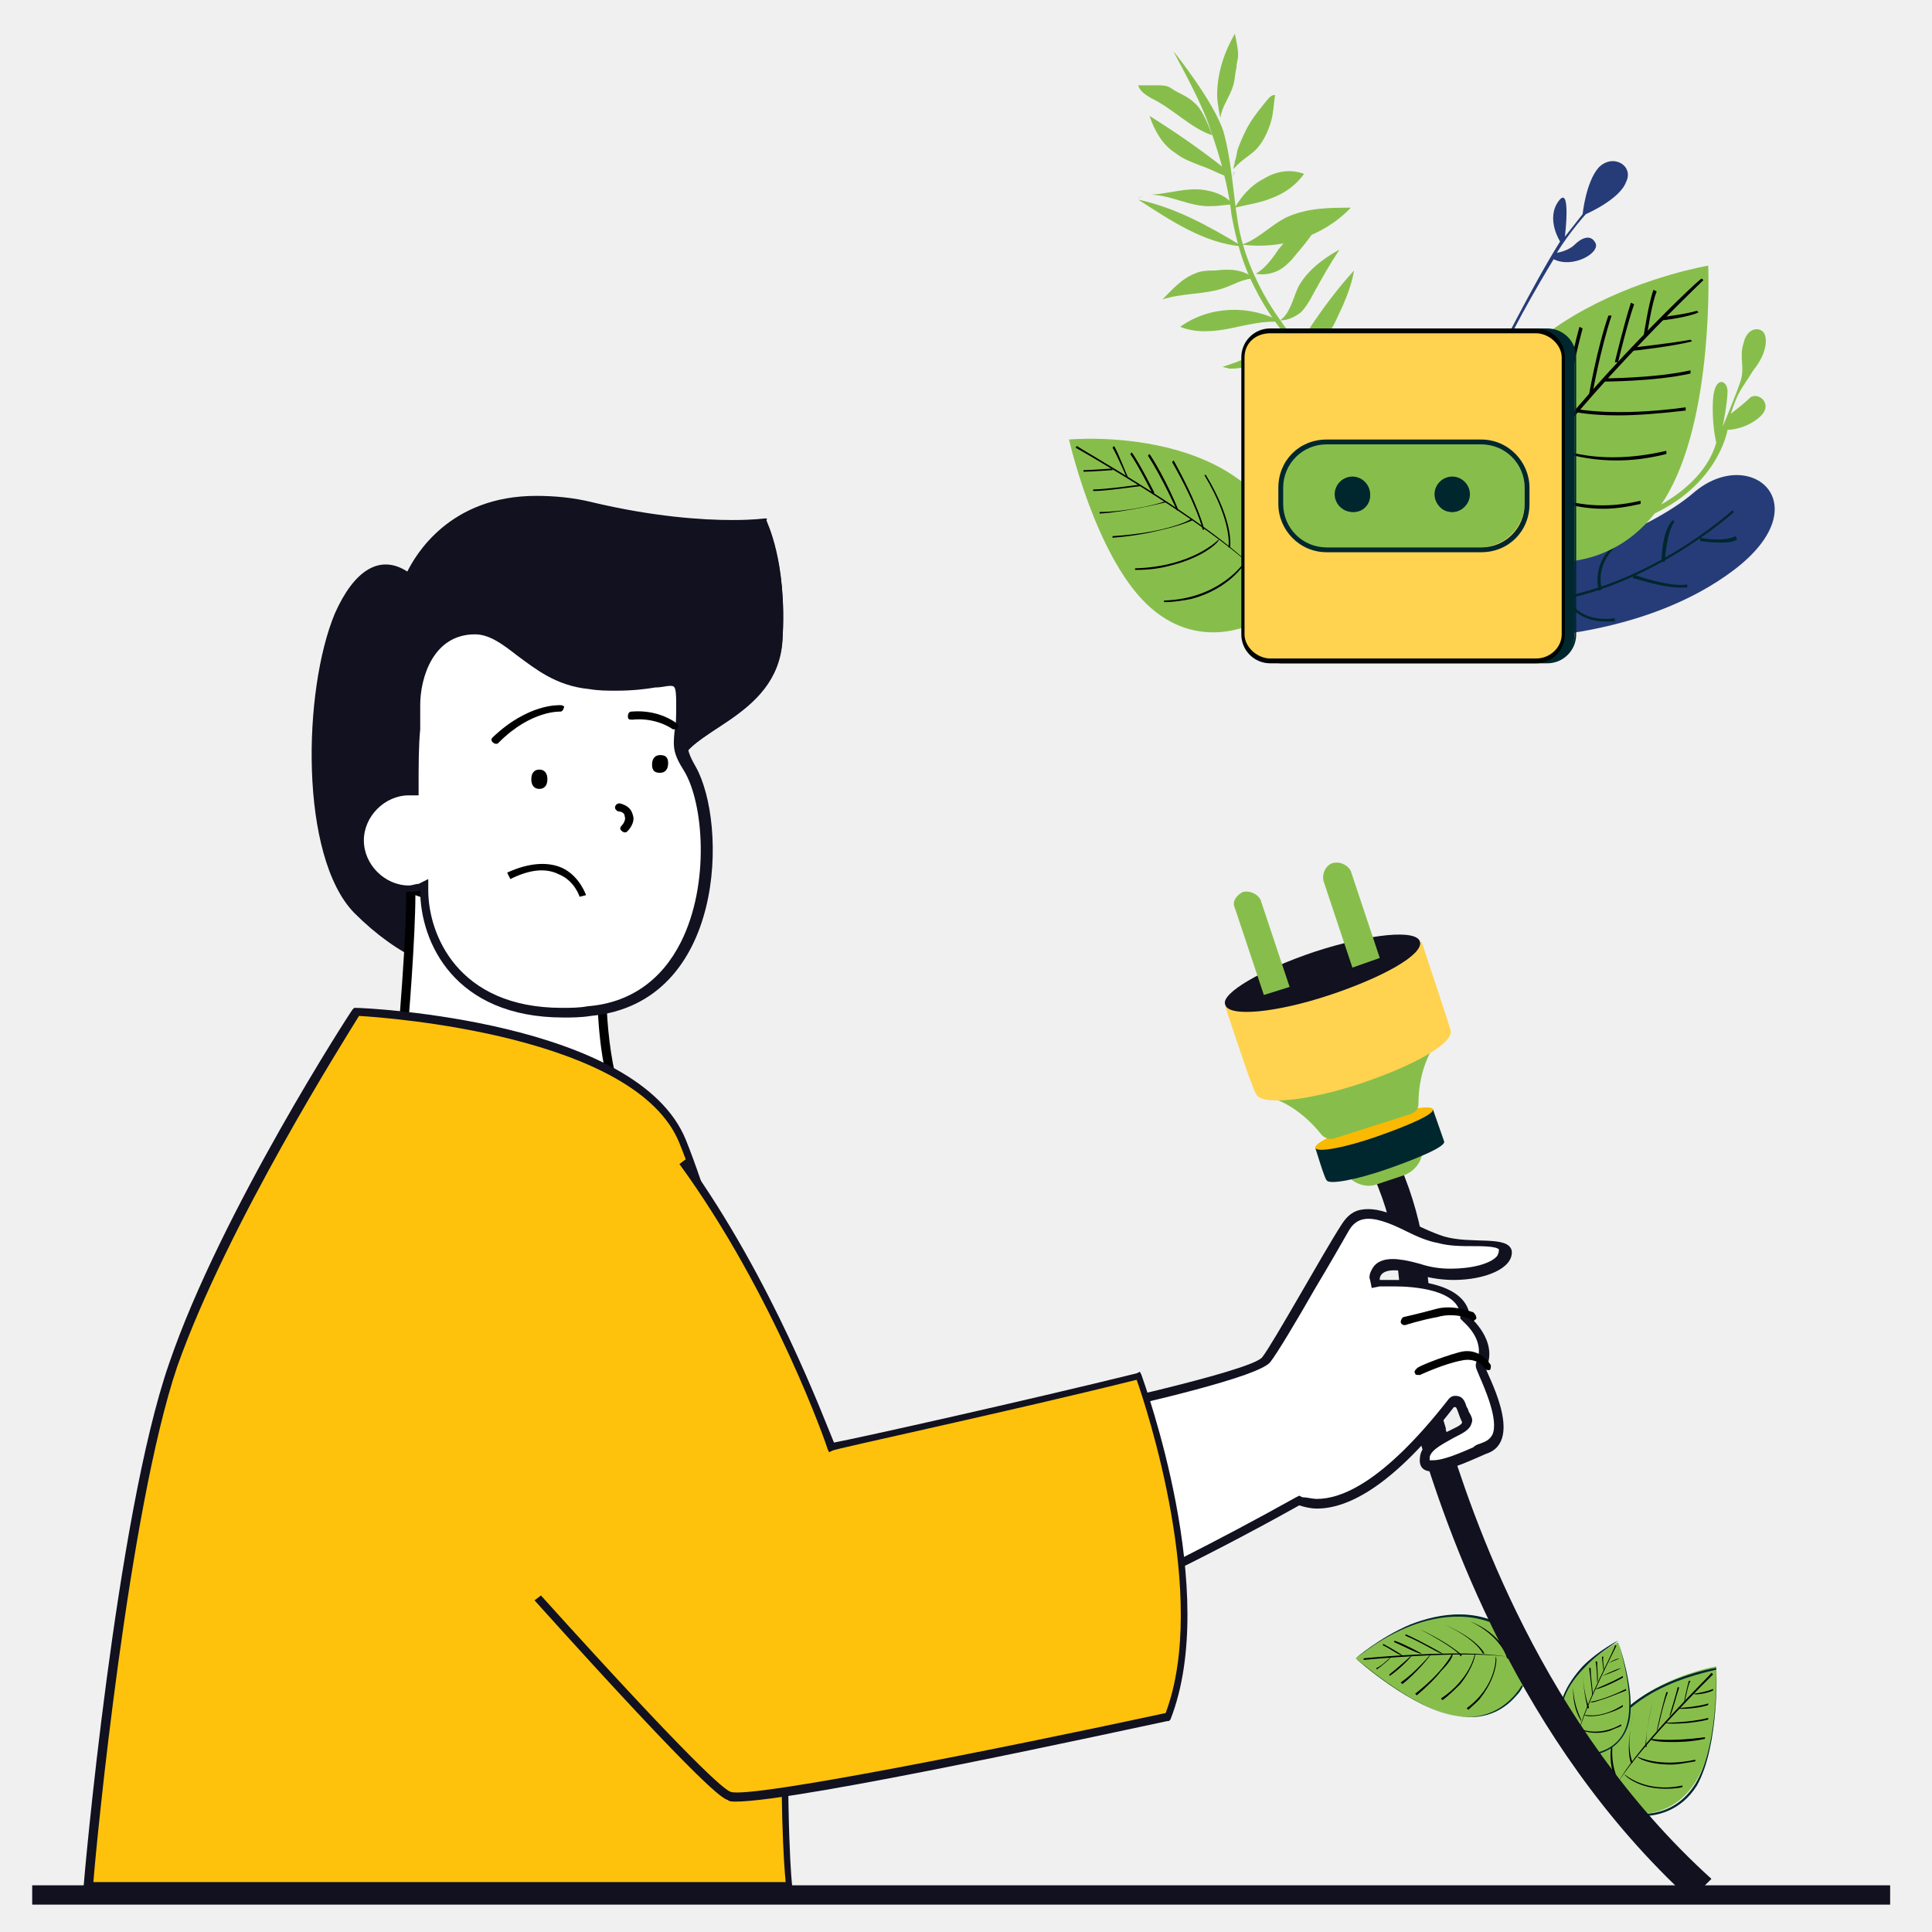
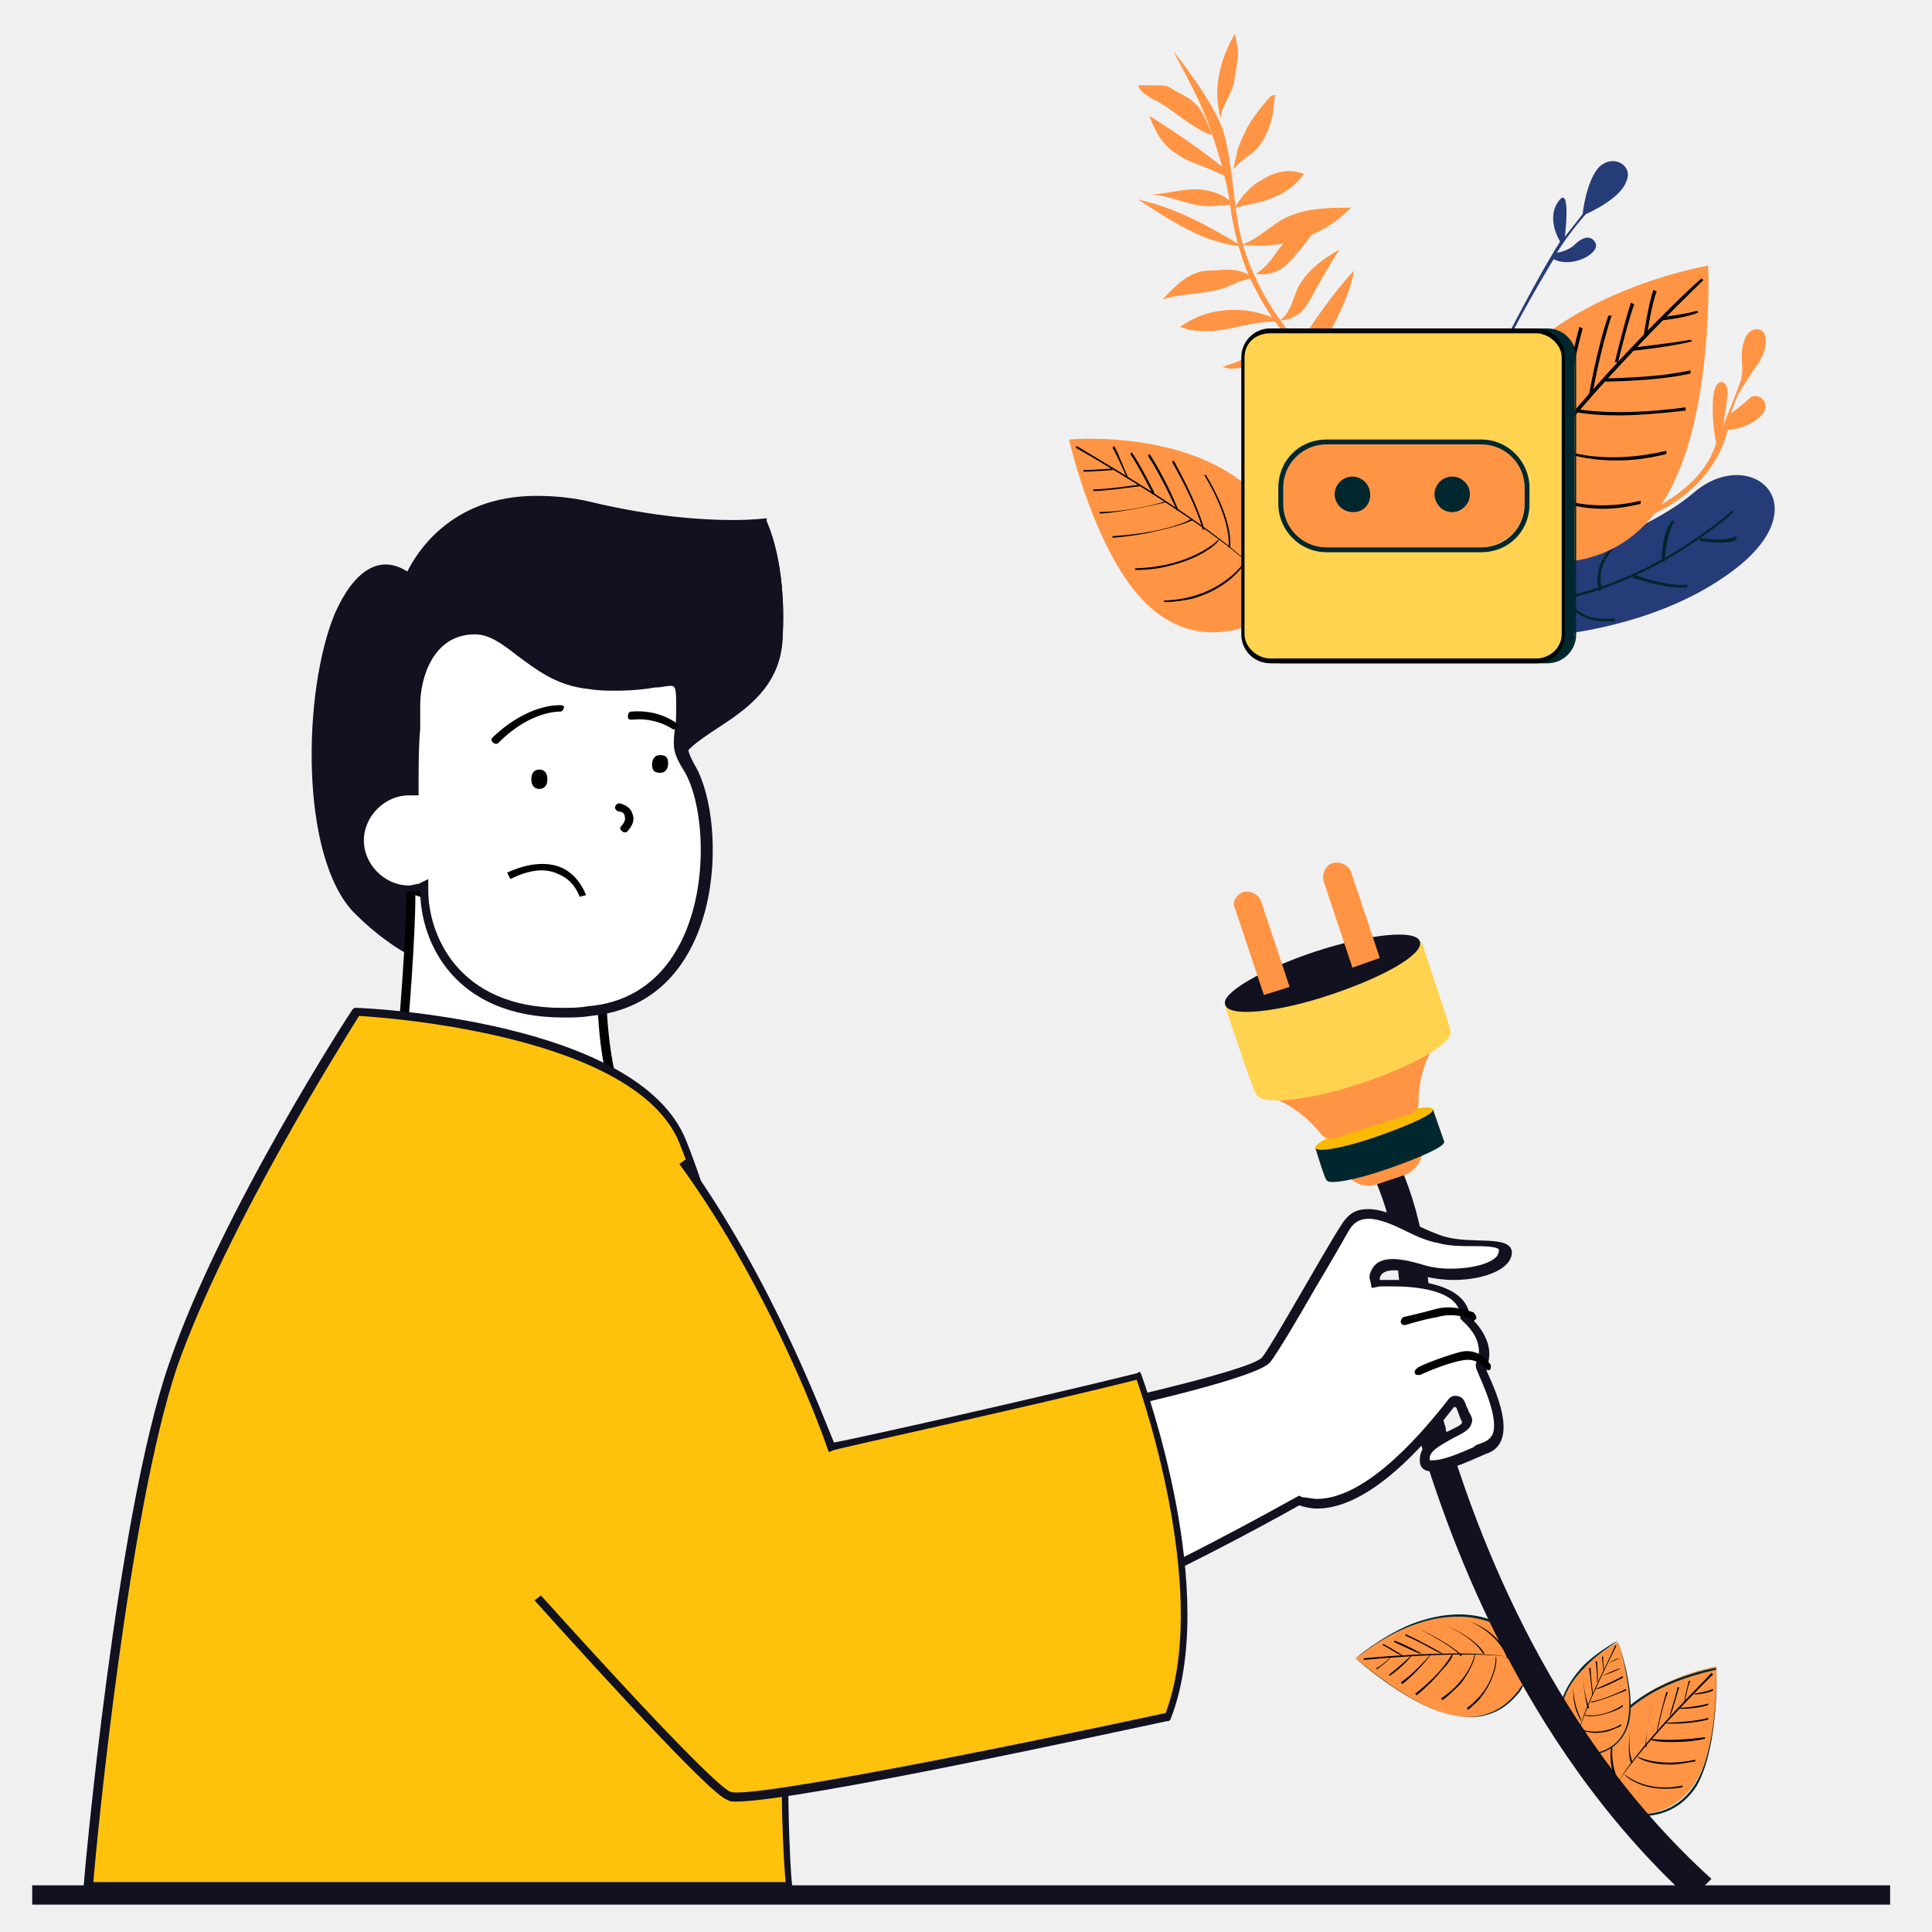
<svg xmlns="http://www.w3.org/2000/svg" version="1.1" id="Capa_1" x="0px" y="0px" viewBox="0 0 120 120" style="enable-background:new 0 0 120 120;" xml:space="preserve">
  <style type="text/css">
	.st0{fill:#11111F;}
	.st1{fill:#263C78;}
- 	.st2{fill:#87BE4B;}
+ 	.st2{fill:#ff9544;}
	.st3{fill:#00272E;}
	.st4{fill:#FAB903;}
	.st5{fill:#ffd350;}
	.st6{fill:#FFFFFF;}
	.st7{fill:#FEC20C;}
	.st8{fill:#000502;}
</style>
  <g>
    <g>
      <rect x="2" y="117.1" class="st0" width="115.4" height="1.2" />
    </g>
    <g>
      <g>
        <g>
          <path class="st1" d="M99.3,10.4c-0.8,0.9-1,2.9-1,2.9l-1.1,1.4c0,0,0.4-3.3-0.4-2.2c-0.8,1.1,0.1,2.5,0.1,2.5      c-1.7,2.7-4.2,7.7-4.2,7.7l0.2,0.1c1.2-2.8,3.6-6.7,3.6-6.7c1.2,0.6,2.9-0.4,2.6-1s-0.9-0.3-1.3,0.1s-1.1,0.5-1.1,0.5      c0.8-1.3,1.8-2.4,1.8-2.4s2.1-0.9,2.5-2C101.5,10.3,100.2,9.5,99.3,10.4z" />
        </g>
        <g>
          <path class="st2" d="M109.5,20.6c-0.3-0.3-1-0.2-1.2,0.7c-0.3,0.9,0.1,1.5-0.2,2.4c-0.3,0.9-1.1,2.8-1.1,2.8s0.3-1.5,0.3-2.2      s-0.8-1-0.9,0.5c-0.1,1.5,0.2,2.7,0.2,2.7c-0.9,3.1-4.8,4.5-4.8,4.5l0,0.3c4.9-1.8,5.5-5.6,5.5-5.6s1.1,0,2-0.8      c0.9-0.8-0.1-1.6-0.6-1.2c-0.4,0.4-1.2,1-1.2,1c0.5-1.5,0.6-1.4,1.4-2.7C109.8,21.9,109.8,20.9,109.5,20.6z" />
        </g>
        <g>
          <g>
            <path class="st1" d="M105.2,30.6c-2.9,2.5-8.9,4.3-8.9,4.3l-1.6,4.7c0,0,7.6-0.1,13-4.2S108.7,27.6,105.2,30.6z" />
          </g>
          <g>
            <path class="st3" d="M95.2,37.3l0,0.2c6.7-0.5,12.4-5.6,12.5-5.7l-0.1-0.1C107.6,31.7,101.9,36.9,95.2,37.3z" />
          </g>
          <g>
            <path class="st3" d="M105.6,33.4l0,0.2c0,0,0.6,0.1,1.2,0.1c0.4,0,0.8,0,1.1-0.2l-0.1-0.2C107,33.7,105.6,33.4,105.6,33.4z" />
          </g>
          <g>
            <path class="st3" d="M103.2,34.9h0.2c0,0,0.1-1.8,0.6-2.5l-0.1-0.1C103.2,33,103.2,34.8,103.2,34.9z" />
          </g>
          <g>
            <path class="st3" d="M101.5,35.7l-0.1,0.2c0.1,0,1.8,0.6,3,0.6c0.2,0,0.3,0,0.4,0l0-0.2C103.7,36.5,101.5,35.7,101.5,35.7z" />
          </g>
          <g>
            <path class="st3" d="M99.3,36.7l0.2-0.1c0,0-0.5-1.4,0.9-2.7l-0.1-0.1C98.8,35.1,99.3,36.6,99.3,36.7z" />
          </g>
          <g>
            <path class="st3" d="M97.4,37.1l-0.2,0.1c0,0,0.6,1.4,2.5,1.4c0.2,0,0.4,0,0.6,0l0-0.2C98,38.7,97.4,37.2,97.4,37.1z" />
          </g>
        </g>
        <g>
          <g>
            <path class="st2" d="M90.9,30.3l4.3,4.5c0,0,5.1,1.2,8.2-3.8c3.1-5,2.7-14.5,2.7-14.5S91,19,90.9,30.3z" />
          </g>
          <g>
            <path d="M93.8,30.9L94,31c3-5.2,11.7-13.5,11.8-13.6l-0.1-0.1C105.5,17.3,96.8,25.7,93.8,30.9z" />
          </g>
          <g>
            <path d="M103.2,19.7l0,0.2c0.1,0,1.7-0.2,2.3-0.5l-0.1-0.1C104.8,19.5,103.2,19.7,103.2,19.7z" />
          </g>
          <g>
            <path d="M101.3,21.6l0,0.2c0.1,0,2.7-0.3,3.8-0.6l-0.1-0.1C104,21.3,101.3,21.6,101.3,21.6z" />
          </g>
          <g>
            <path d="M99.6,23.5v0.2c0,0,3.2,0,5.4-0.5l0-0.2C102.8,23.5,99.6,23.5,99.6,23.5z" />
          </g>
          <g>
            <path d="M97.9,25.4l0,0.2c0,0,0.9,0.2,2.6,0.2c1.1,0,2.5-0.1,4.2-0.3l0-0.2C100.3,25.9,97.9,25.4,97.9,25.4z" />
          </g>
          <g>
            <path d="M96.2,27.6l-0.1,0.1c0,0,1.6,0.9,4.3,0.9c0.9,0,1.9-0.1,3.1-0.4l0-0.2C98.8,29.1,96.2,27.6,96.2,27.6z" />
          </g>
          <g>
            <path d="M94.6,29.8l-0.1,0.1c0,0,1.9,1.7,5.1,1.7c0.7,0,1.4-0.1,2.3-0.3l0-0.2C97.3,32.2,94.6,29.8,94.6,29.8z" />
          </g>
          <g>
            <g>
              <path d="M102.1,20.8l0.2,0c0,0,0.3-2,0.6-2.7l-0.2-0.1C102.4,18.8,102.1,20.8,102.1,20.8z" />
            </g>
            <g>
              <path d="M100.3,22.5l0.2,0c0,0,0.6-2.5,1-3.6l-0.2-0.1C100.9,20,100.3,22.5,100.3,22.5z" />
            </g>
            <g>
              <path d="M98.7,24.5l0.2,0c0,0,0.5-2.8,1.2-4.9l-0.2,0C99.2,21.6,98.7,24.5,98.7,24.5z" />
            </g>
            <g>
              <path d="M98.1,20.3c-1.1,4.1-1,6-1,6.1l0.2,0c0,0-0.1-1.9,1-6L98.1,20.3z" />
            </g>
            <g>
              <path d="M95.8,22.1c-1.3,4.4-0.4,6.2-0.4,6.3l0.1-0.1c0,0-0.8-1.8,0.4-6.1L95.8,22.1z" />
            </g>
            <g>
              <path d="M93.4,24.4l-0.2,0c-1.2,4.3,0.5,6.6,0.5,6.6l0.1-0.1C93.9,30.9,92.3,28.6,93.4,24.4z" />
            </g>
          </g>
        </g>
        <g>
          <g>
            <path class="st2" d="M80.2,34.5l-2.3,4.2c0,0-3.5,1.9-6.7-1.2s-4.8-10.2-4.8-10.2S77.9,26.2,80.2,34.5z" />
          </g>
          <g>
            <path d="M78.1,35.5L78.1,35.5c-3.3-3.2-11.3-7.7-11.3-7.7l0.1-0.1C66.9,27.8,74.9,32.2,78.1,35.5z" />
          </g>
          <g>
            <path d="M69.1,29.1l0,0.1c-0.1,0-1.3,0.1-1.8,0.1l0-0.1C67.8,29.2,69,29.1,69.1,29.1z" />
          </g>
          <g>
            <path d="M70.8,30.1l0,0.1c-0.1,0-2.1,0.3-2.9,0.3v-0.1C68.7,30.4,70.8,30.1,70.8,30.1z" />
          </g>
          <g>
            <path d="M72.4,31.1l0,0.1c0,0-2.4,0.6-4.1,0.7v-0.1C70.1,31.8,72.4,31.2,72.4,31.1z" />
          </g>
          <g>
            <path d="M74,32.2l0.1,0.1c0,0-0.6,0.3-1.9,0.6c-0.8,0.2-1.8,0.4-3.1,0.5l0-0.1C72.4,33.1,74,32.3,74,32.2z" />
          </g>
          <g>
            <path d="M75.7,33.5L75.7,33.5c0.1,0.1-0.9,1.1-2.9,1.6c-0.7,0.2-1.4,0.3-2.3,0.3v-0.1C74.1,35.2,75.7,33.5,75.7,33.5z" />
          </g>
          <g>
            <path d="M77.3,34.9L77.3,34.9c0.1,0.1-1,1.7-3.3,2.3c-0.5,0.1-1.1,0.2-1.7,0.2v-0.1C75.8,37.2,77.3,34.9,77.3,34.9z" />
          </g>
          <g>
            <g>
              <path d="M70.1,29.7l-0.1,0c0,0-0.6-1.4-0.9-1.9l0.1-0.1C69.5,28.2,70,29.6,70.1,29.7z" />
            </g>
            <g>
              <path d="M71.7,30.6l-0.1,0.1c0,0-0.9-1.8-1.4-2.5l0.1-0.1C70.8,28.8,71.7,30.6,71.7,30.6z" />
            </g>
            <g>
              <path d="M73.2,31.7l-0.1,0c0,0-0.9-2-1.8-3.4l0.1-0.1C72.4,29.7,73.2,31.7,73.2,31.7z" />
            </g>
            <g>
              <path d="M72.9,28.6c1.6,2.9,1.9,4.3,1.9,4.3l-0.1,0c0,0-0.3-1.4-1.9-4.2L72.9,28.6z" />
            </g>
            <g>
              <path d="M74.9,29.5c1.8,3,1.5,4.5,1.5,4.5l-0.1,0c0,0,0.3-1.5-1.5-4.5L74.9,29.5z" />
            </g>
            <g>
              <path d="M77.1,30.7L77.1,30.7c1.8,2.9,1,4.9,1,4.9l-0.1,0C78,35.5,78.8,33.5,77.1,30.7z" />
            </g>
          </g>
        </g>
        <g>
          <g>
            <g>
              <path class="st2" d="M82.7,24c-1.3-1.7-2.8-3.4-3.9-5.2c-0.9-1.5-1.6-3.2-1.9-4.9c-0.3-1.8-0.4-3.9-0.9-5.7        c-0.6-1.9-3.1-5-3.1-5c0,0.1,1.7,3,2.3,4.9c0.6,1.7,1.1,3.5,1.3,5.3c0.3,1.6,0.7,3.1,1.5,4.6c0.9,1.8,2.2,3.3,3.4,4.8        c0.7,0.9,1.5,1.8,2.2,2.8c0.7,1,1.3,1.9,0.9,3.1c0,0,0.1,0.1,0.1,0c0.3-0.7,0.2-1.5-0.1-2.1C84.1,25.6,83.4,24.8,82.7,24z" />
            </g>
          </g>
          <g>
            <g>
              <path class="st2" d="M73.3,20.3c1,0.4,2.1,0.3,3.1,0.1c1-0.2,2.1-0.5,3.1-0.4l0.1,0C77.6,18.9,75.1,19,73.3,20.3z" />
            </g>
            <g>
              <path class="st2" d="M77.9,17.2c0.1,0,0.1,0.1,0.2,0.1L77.9,17.2C77.9,17.2,77.9,17.2,77.9,17.2z" />
            </g>
            <g>
              <path class="st2" d="M75.5,16.8c-0.4,0-0.9,0-1.3,0.2c-0.8,0.3-1.4,1-2,1.6c1.2-0.4,2.6-0.3,3.8-0.7c0.6-0.2,1.2-0.6,1.9-0.6        C77.2,16.7,76.3,16.7,75.5,16.8z" />
            </g>
            <g>
              <path class="st2" d="M70.7,12.4c2,1.3,4.1,2.7,6.4,2.9L77,15.2C75,14,73,12.9,70.7,12.4z" />
            </g>
            <g>
              <path class="st2" d="M74.8,11.8c-0.6-0.1-1.3,0-1.9,0.1c-0.6,0.1-1.1,0.2-1.7,0.2c1.4-0.1,2.7,0.8,4.1,0.7        c0.4,0,0.9-0.1,1.3-0.1l-0.2-0.2C76,12.1,75.4,11.9,74.8,11.8z" />
            </g>
            <g>
              <path class="st2" d="M71.1,12.2c-0.1,0-0.3,0-0.4,0.1C70.9,12.2,71,12.2,71.1,12.2z" />
            </g>
            <g>
              <path class="st2" d="M76.1,10.5c-1.5-1.2-3.1-2.3-4.7-3.3c0.3,0.9,0.8,1.8,1.6,2.3c0.5,0.4,1.1,0.6,1.6,0.8        c0.6,0.2,1.1,0.5,1.7,0.7l0.2,0.1C76.5,10.9,76.3,10.7,76.1,10.5z" />
            </g>
            <g>
              <path class="st2" d="M78.5,11.1c-0.8,0.4-1.4,1.1-1.8,1.8c0.8-0.2,1.6-0.3,2.3-0.6c0.8-0.3,1.5-0.8,2-1.5        C80.2,10.5,79.3,10.6,78.5,11.1z" />
            </g>
            <g>
              <path class="st2" d="M76.7,12.9C76.7,12.9,76.7,12.9,76.7,12.9C76.7,12.9,76.7,12.9,76.7,12.9L76.7,12.9z" />
            </g>
            <g>
              <path class="st2" d="M77,15.3c0.1,0,0.1,0,0.2-0.1c0,0,0,0,0,0L77,15.3z" />
            </g>
            <g>
              <path class="st2" d="M79.9,13.5c-1,0.5-1.8,1.4-2.8,1.7c0,0,0.1,0,0.1,0c2.4,0.3,5-0.5,6.7-2.3C82.6,12.9,81.2,12.9,79.9,13.5        z" />
            </g>
            <g>
              <path class="st2" d="M77.1,15.2C77.1,15.2,77.1,15.2,77.1,15.2L77.1,15.2C77.2,15.2,77.1,15.2,77.1,15.2z" />
            </g>
            <g>
              <path class="st2" d="M79.4,15.5c-0.4,0.6-0.9,1.3-1.6,1.6l0.2-0.1c0.5,0.1,1,0,1.4-0.2c0.4-0.2,0.8-0.6,1.1-1        c0.7-0.8,1.3-1.6,1.8-2.6C81.2,13.5,80.2,14.5,79.4,15.5z" />
            </g>
            <g>
              <path class="st2" d="M79.5,19.9L79.5,19.9C79.4,19.9,79.4,19.9,79.5,19.9L79.5,19.9z" />
              <path class="st2" d="M80.6,17.9c-0.3,0.7-0.5,1.6-1.1,2c0.5,0,0.9-0.2,1.3-0.5c0.3-0.3,0.6-0.8,0.8-1.2c0.5-0.9,1-1.8,1.6-2.7        C82.1,16.1,81.1,16.9,80.6,17.9z" />
            </g>
            <g>
              <path class="st2" d="M79.2,21.4c-0.5,0.2-1,0.5-1.5,0.7c-0.6,0.3-1.2,0.5-1.8,0.7c0.2,0,0.4,0.1,0.5,0.1c1.6,0,3-1,4.6-1.1        l-0.2-0.3C80.3,21.1,79.7,21.2,79.2,21.4z" />
            </g>
            <g>
              <path class="st2" d="M81,21.8L81,21.8c0.7-0.1,1.1-0.6,1.5-1.1s0.6-1.1,0.9-1.7c0.3-0.7,0.6-1.5,0.7-2.2        c-1,1.1-1.9,2.3-2.7,3.5C81.1,20.8,80.8,21.3,81,21.8z" />
            </g>
            <g>
              <path class="st2" d="M84.7,21.9c-0.9,0.2-1.8,0.6-2.4,1.2l-0.1,0.2c0.4-0.3,1-0.3,1.6-0.4c1.3,0,2.5-0.4,3.6-1        C86.5,21.8,85.6,21.8,84.7,21.9z" />
            </g>
            <g>
              <path class="st2" d="M82.1,23.5c0.1,0,0.1,0,0.2,0l-0.1-0.1C82.2,23.4,82.1,23.4,82.1,23.5z" />
            </g>
            <g>
              <path class="st2" d="M79.7,25.6c-0.5,0.7-0.9,1.5-1.4,2.1c0.6-0.1,1.3-0.3,1.8-0.7c0.2-0.2,0.4-0.4,0.6-0.6        c0.5-0.6,1-1.3,1.2-2.1c0.1-0.3,0.1-0.6,0.3-0.8c-0.2,0-0.5,0.1-0.7,0.3C80.7,24.2,80.1,24.9,79.7,25.6z" />
            </g>
          </g>
          <g>
            <path class="st2" d="M76.6,10.9c0-0.1,0-0.2,0.1-0.2c-0.1,0.1-0.1,0.2-0.2,0.3L76.6,10.9z" />
          </g>
          <g>
            <path class="st2" d="M77.6,7.7c-0.3,0.5-0.5,1-0.7,1.5c-0.1,0.3-0.1,0.6-0.2,0.8c0,0.2-0.1,0.4-0.1,0.5       c0.1-0.1,0.2-0.2,0.3-0.3c0.3-0.3,0.8-0.6,1.1-0.9c0.4-0.4,0.7-1,0.9-1.6c0.2-0.6,0.2-1.2,0.3-1.8c-0.2,0-0.3,0.1-0.4,0.2       C78.3,6.7,77.9,7.2,77.6,7.7z" />
          </g>
          <g>
            <path class="st2" d="M74.2,6.4c-0.3-0.3-0.7-0.5-1.1-0.7c-0.2-0.1-0.3-0.2-0.5-0.3c-0.2-0.1-0.5-0.1-0.7-0.1       c-0.4,0-0.8,0-1.2,0c0.1,0.4,0.5,0.6,0.8,0.8C72.8,6.7,74,8,75.3,8.4C75.1,7.9,74.7,6.8,74.2,6.4z" />
          </g>
          <g>
            <path class="st2" d="M75.6,5.9c0,0.5,0.2,1.5,0.2,1.4c0.1-0.7,0.6-1.3,0.8-2c0.1-0.3,0.1-0.7,0.2-1.1c0-0.3,0.1-0.5,0.1-0.8       c0-0.4-0.1-0.8-0.2-1.3C76,3.3,75.6,4.6,75.6,5.9z" />
          </g>
        </g>
      </g>
      <g>
        <g>
          <g>
            <path class="st2" d="M99.1,110.4l2.1,2.2c0,0,2.5,0.6,4.1-1.9s1.3-7.2,1.3-7.2S99.1,104.8,99.1,110.4z" />
            <path class="st3" d="M106.6,103.6L106.6,103.6c-0.1,0-1.9,0.3-3.8,1.3c-1.7,0.9-3.8,2.6-3.8,5.6h0.1c0-2.9,2.1-4.6,3.8-5.5       c1.7-0.9,3.4-1.2,3.7-1.3c0,0.5,0.1,4.8-1.3,7.1c-1.5,2.4-4,1.8-4,1.8l0,0.1c0,0,0.3,0.1,0.7,0.1c0.9,0,2.4-0.3,3.4-1.9       C106.8,108.4,106.6,103.7,106.6,103.6L106.6,103.6z" />
          </g>
          <g>
            <path d="M100.5,110.7L100.5,110.7c1.6-2.5,5.9-6.7,5.9-6.7l-0.1-0.1C106.3,104,102,108.1,100.5,110.7z" />
          </g>
          <g>
            <path d="M105.2,105.2L105.2,105.2c0,0.1,0.8,0,1.2-0.2l0-0.1C106,105.1,105.2,105.2,105.2,105.2z" />
          </g>
          <g>
            <path d="M104.2,106.1L104.2,106.1c0.1,0.1,1.4,0,1.9-0.2l0-0.1C105.6,106,104.2,106.1,104.2,106.1z" />
          </g>
          <g>
            <path d="M103.4,107L103.4,107c0,0.1,1.6,0.1,2.7-0.2l0-0.1C105,107,103.4,107,103.4,107z" />
          </g>
          <g>
            <path d="M102.5,108L102.5,108c0,0.1,0.4,0.2,1.3,0.2c0.5,0,1.2,0,2.1-0.2l0-0.1C103.7,108.2,102.6,108,102.5,108z" />
          </g>
          <g>
            <path d="M101.7,109.1L101.7,109.1c0,0.1,0.7,0.5,2.1,0.5c0.4,0,0.9-0.1,1.5-0.2l0-0.1C103,109.8,101.7,109.1,101.7,109.1z" />
          </g>
          <g>
            <path d="M100.9,110.2L100.9,110.2c0,0.1,0.9,0.9,2.5,0.9c0.3,0,0.7,0,1.1-0.1l0-0.1C102.2,111.4,100.9,110.2,100.9,110.2z" />
          </g>
          <g>
            <g>
              <path d="M104.6,105.7L104.6,105.7c0.1,0,0.2-1,0.4-1.3l-0.1,0C104.8,104.7,104.6,105.7,104.6,105.7z" />
            </g>
            <g>
              <path d="M103.7,106.6L103.7,106.6c0.1,0,0.4-1.2,0.6-1.8l-0.1,0C104.1,105.3,103.7,106.5,103.7,106.6z" />
            </g>
            <g>
              <path d="M102.9,107.5L102.9,107.5c0.1,0,0.3-1.4,0.7-2.4l-0.1,0C103.2,106.1,102.9,107.5,102.9,107.5z" />
            </g>
            <g>
              <path d="M102.7,105.5c-0.5,2.1-0.5,3-0.5,3h0.1C102.2,108.5,102.2,107.5,102.7,105.5L102.7,105.5z" />
            </g>
            <g>
              <path d="M101.5,106.4c-0.6,2.2-0.2,3.1-0.2,3.1l0.1,0C101.4,109.4,100.9,108.5,101.5,106.4L101.5,106.4z" />
            </g>
            <g>
              <path d="M100.3,107.5L100.3,107.5c-0.7,2.1,0.2,3.3,0.2,3.3l0.1-0.1C100.6,110.7,99.8,109.6,100.3,107.5z" />
            </g>
          </g>
        </g>
        <g>
          <g>
            <path class="st2" d="M94.3,101.6l0.3,3.1c0,0-1.2,2.3-4,1.9c-2.9-0.4-6.4-3.6-6.4-3.6S90,98,94.3,101.6z" />
            <path class="st3" d="M84.2,103L84.2,103c0,0,1.5-1.3,3.4-2.1c1.8-0.7,4.4-1.2,6.7,0.7l-0.1,0.1c-2.2-1.8-4.8-1.4-6.6-0.7       c-1.8,0.7-3.1,1.8-3.4,2c0.4,0.3,3.7,3.2,6.3,3.6c2.8,0.4,4-1.9,4-1.9l0.1,0c0,0-0.1,0.3-0.4,0.6c-0.6,0.7-1.7,1.6-3.7,1.3       C87.8,106.2,84.3,103.1,84.2,103L84.2,103z" />
          </g>
          <g>
            <path d="M93.6,102.9L93.6,102.9c-2.9-0.4-8.9,0.2-8.9,0.2l0-0.1C84.7,103,90.7,102.4,93.6,102.9z" />
          </g>
          <g>
            <path d="M86.4,102.9L86.4,102.9c0,0.1-0.6,0.6-0.9,0.8l0-0.1C85.8,103.5,86.4,102.9,86.4,102.9z" />
          </g>
          <g>
            <path d="M87.7,102.8L87.7,102.8c0,0.1-0.9,1-1.4,1.3l0-0.1C86.7,103.7,87.7,102.8,87.7,102.8z" />
          </g>
          <g>
            <path d="M88.9,102.7L88.9,102.7c0,0.1-1,1.3-1.8,1.9l-0.1-0.1C87.9,103.9,88.9,102.7,88.9,102.7z" />
          </g>
          <g>
            <path d="M90.2,102.7L90.2,102.7c0.1,0.1-0.1,0.5-0.7,1.1c-0.3,0.4-0.8,0.9-1.5,1.5l-0.1-0.1C89.7,103.8,90.2,102.7,90.2,102.7z       " />
          </g>
          <g>
            <path d="M91.6,102.7L91.6,102.7c0.1,0-0.1,0.9-0.9,1.9c-0.3,0.3-0.7,0.7-1.1,1l-0.1-0.1C91.3,104.3,91.6,102.8,91.6,102.7z" />
          </g>
          <g>
            <path d="M92.9,102.9L92.9,102.9c0.1,0,0.1,1.2-0.9,2.5c-0.2,0.3-0.5,0.5-0.8,0.8l-0.1-0.1C93,104.7,92.9,102.9,92.9,102.9z" />
          </g>
          <g>
            <g>
              <path d="M87.1,102.8L87.1,102.8c-0.1,0.1-0.9-0.5-1.2-0.6l0-0.1C86.3,102.3,87.1,102.8,87.1,102.8z" />
            </g>
            <g>
              <path d="M88.3,102.7L88.3,102.7c-0.1,0.1-1.2-0.5-1.7-0.7l0-0.1C87.2,102.1,88.3,102.7,88.3,102.7z" />
            </g>
            <g>
              <path d="M89.6,102.7L89.6,102.7c-0.1,0.1-1.3-0.7-2.3-1.1l0-0.1C88.4,102,89.6,102.7,89.6,102.7z" />
            </g>
            <g>
              <path d="M88.2,101.2c1.9,0.9,2.6,1.6,2.6,1.6l-0.1,0.1C90.8,102.8,90.1,102.2,88.2,101.2L88.2,101.2z" />
            </g>
            <g>
              <path d="M89.7,100.9c2.1,0.9,2.5,1.8,2.5,1.8l-0.1,0C92.1,102.7,91.7,101.8,89.7,100.9L89.7,100.9z" />
            </g>
            <g>
              <path d="M91.3,100.7L91.3,100.7c2,0.8,2.4,2.2,2.4,2.3l-0.1,0C93.6,102.9,93.2,101.6,91.3,100.7z" />
            </g>
          </g>
        </g>
        <g>
          <g>
            <path class="st2" d="M97,108l1.9,1c0,0,1.8-0.1,2.2-2.1c0.5-1.9-0.6-4.9-0.6-4.9S95.9,104.3,97,108z" />
            <path class="st3" d="M100.5,101.9L100.5,101.9c0,0-1.2,0.6-2.2,1.6c-0.9,1-1.9,2.5-1.3,4.4l0.1,0c-0.6-1.9,0.4-3.4,1.3-4.3       C99.2,102.7,100.3,102.1,100.5,101.9c0.1,0.4,1,3.2,0.6,5c-0.4,1.9-2.2,2-2.2,2v0.1c0,0,0.2,0,0.5-0.1c0.6-0.2,1.5-0.7,1.8-2       C101.6,105,100.5,102,100.5,101.9L100.5,101.9z" />
          </g>
          <g>
            <path d="M98,107.8L98,107.8c0.5-2,2.4-5.5,2.4-5.6l-0.1,0C100.4,102.3,98.4,105.8,98,107.8z" />
          </g>
          <g>
            <path d="M99.9,103.3L99.9,103.3c0,0,0.5-0.2,0.7-0.3l0,0C100.4,103,99.9,103.3,99.9,103.3z" />
          </g>
          <g>
            <path d="M99.5,104.1L99.5,104.1c0,0,0.9-0.3,1.2-0.5l0,0C100.3,103.7,99.5,104.1,99.5,104.1z" />
          </g>
          <g>
            <path d="M99.1,104.9L99.1,104.9c0,0.1,1-0.3,1.7-0.7l0-0.1C100.1,104.5,99.1,104.9,99.1,104.9z" />
          </g>
          <g>
            <path d="M98.8,105.7L98.8,105.7c0,0.1,0.3,0,0.9-0.2c0.3-0.1,0.8-0.3,1.3-0.5l0-0.1C99.6,105.6,98.8,105.7,98.8,105.7z" />
          </g>
          <g>
            <path d="M98.4,106.5L98.4,106.5c0,0.1,0.6,0.2,1.5-0.1c0.3-0.1,0.6-0.2,0.9-0.4l0-0.1C99.4,106.8,98.4,106.5,98.4,106.5z" />
          </g>
          <g>
            <path d="M98.2,107.4L98.2,107.4c0,0.1,0.8,0.4,1.8,0.1c0.2-0.1,0.5-0.2,0.7-0.3l0-0.1C99.3,107.9,98.2,107.4,98.2,107.4z" />
          </g>
          <g>
            <g>
              <path d="M99.6,103.8L99.6,103.8c0.1,0-0.1-0.7,0-0.9l-0.1,0C99.5,103.1,99.6,103.7,99.6,103.8z" />
            </g>
            <g>
              <path d="M99.2,104.5L99.2,104.5c0.1,0,0-0.9,0-1.3h-0.1C99.2,103.6,99.2,104.5,99.2,104.5z" />
            </g>
            <g>
              <path d="M98.9,105.3L98.9,105.3c0.1,0-0.1-1-0.1-1.7h-0.1C98.8,104.3,98.9,105.3,98.9,105.3z" />
            </g>
            <g>
              <path d="M98.3,104c0.1,1.4,0.3,2,0.3,2.1l0.1,0C98.7,106,98.4,105.4,98.3,104L98.3,104z" />
            </g>
            <g>
              <path d="M97.7,104.8c0,1.5,0.5,2,0.5,2.1l0,0C98.3,106.8,97.8,106.3,97.7,104.8L97.7,104.8z" />
            </g>
            <g>
              <path d="M97.2,105.8L97.2,105.8c0,1.5,0.8,2.1,0.8,2.1l0,0C98.1,107.8,97.3,107.3,97.2,105.8z" />
            </g>
          </g>
        </g>
        <g>
          <g>
            <path class="st0" d="M88.1,89.2c-0.7-2.4-0.8-4.7-1-6.9c-0.2-3.1-0.3-6.3-2.1-9.9l1.6-0.8c1.9,4,2.1,7.3,2.3,10.6       c0.1,2.2,0.2,4.3,0.9,6.5l0,0.1c1.6,5.2,5.9,18.3,16.5,27.9L105,118C94.2,108.1,89.8,94.8,88.1,89.2L88.1,89.2z" />
          </g>
        </g>
        <g>
          <path class="st2" d="M83.5,72.7l4.8-1.6v0c0.2,0.8-0.3,1.6-1.1,1.9l-1.8,0.6C84.7,73.8,83.8,73.4,83.5,72.7L83.5,72.7z" />
        </g>
        <g>
          <path class="st3" d="M81.7,71.3l7.3-2.4c0,0,0.7,2,0.7,2c0.1,0.3-1.5,1-3.5,1.7c-2,0.7-3.7,1-3.8,0.7      C82.3,73.3,81.7,71.3,81.7,71.3z" />
        </g>
        <g>
          <path class="st4" d="M85.2,69.6c2-0.7,3.7-1,3.8-0.7c0.1,0.3-1.5,1-3.5,1.7c-2,0.7-3.7,1-3.8,0.7C81.6,71,83.1,70.3,85.2,69.6z" />
        </g>
        <g>
          <path class="st2" d="M84.1,66.5l5.1-1.7c0,0-1.1,1.3-1.1,3.8c0,0.3-0.2,0.5-0.5,0.6l-4.7,1.5c-0.3,0.1-0.6,0-0.8-0.2      c-1.5-1.9-3.1-2.3-3.1-2.3L84.1,66.5z" />
        </g>
        <g>
          <path class="st5" d="M76.1,62.5l12.2-4c0,0,1.8,5.4,1.8,5.5c0.2,0.8-2.3,2.2-5.6,3.3s-6.3,1.4-6.5,0.6      C77.9,68,76.1,62.5,76.1,62.5z" />
        </g>
        <g>
          <path class="st0" d="M81.7,59.1c3.4-1.1,6.3-1.4,6.5-0.6c0.2,0.8-2.3,2.2-5.6,3.3s-6.3,1.4-6.5,0.6      C75.8,61.7,78.4,60.2,81.7,59.1z" />
        </g>
        <g>
          <path class="st2" d="M77.2,55.4c0.4-0.1,0.9,0.1,1.1,0.5l1.8,5.4l-1.6,0.5l-1.8-5.4C76.5,56,76.8,55.6,77.2,55.4z" />
        </g>
        <g>
          <path class="st2" d="M82.8,53.6c0.4-0.1,0.9,0.1,1.1,0.5l1.8,5.4L84,60.1l-1.8-5.4C82.1,54.2,82.4,53.7,82.8,53.6z" />
        </g>
      </g>
      <g>
        <g>
          <g>
            <g>
              <path class="st6" d="M66.4,87.9c2.5-0.5,11.6-2.6,12.2-3.4c0.4-0.5,1.6-2.6,2.7-4.5c0.9-1.5,1.7-2.9,2.2-3.7        c0.4-0.6,0.8-0.8,1.4-0.8c0.8,0,1.7,0.4,2.6,0.8c0.6,0.3,1.3,0.6,1.9,0.7c0.7,0.2,1.5,0.2,2.2,0.2c0.9,0,1.8,0,1.9,0.4        c0,0.2,0,0.4-0.2,0.6c-0.5,0.6-1.7,0.9-3.1,0.9c-0.7,0-1.4-0.1-2-0.3c-0.7-0.2-1.2-0.3-1.6-0.3c-0.5,0-0.8,0.1-1,0.4        c-0.2,0.3-0.2,0.6-0.2,0.6l0.1,0.3l0.3,0c0,0,0.4,0,0.9,0c1.3,0,4.2,0.2,4.4,2.1l0,0.1l0.1,0.1c0.1,0.1,1.6,1.3,0.9,2.8        c-0.1,0.1,0,0.2,0.2,0.6c0.3,0.8,1.3,2.8,0.8,3.9c-0.1,0.3-0.4,0.5-0.8,0.7c-0.1,0.1-0.4,0.1-0.6,0.2        c-0.8,0.3-1.9,0.8-2.6,0.8c-0.2,0-0.3,0-0.4-0.1c-0.1-0.1-0.1-0.2-0.1-0.4c0.1-0.6,1-1.1,1.7-1.4c0.5-0.3,0.9-0.4,0.9-0.7        l0-0.1l-0.1-0.2c-0.1-0.1-0.2-0.3-0.2-0.5c-0.1-0.3-0.2-0.5-0.4-0.5h-0.1l-0.2,0.2c-3.2,4.1-6,6.2-8.3,6.2        c-0.3,0-0.7-0.1-1-0.2l-0.1,0l-0.1,0.1c-5.6,3.2-10.4,5.4-11.7,6L66.4,87.9z" />
              <path class="st0" d="M85,75.7c0.7,0,1.6,0.4,2.4,0.8c0.6,0.3,1.3,0.6,1.9,0.7c0.7,0.2,1.5,0.2,2.2,0.2c0.5,0,1.4,0,1.6,0.2        c0,0.1,0,0.2-0.1,0.4c-0.4,0.5-1.6,0.8-2.9,0.8c-0.7,0-1.3-0.1-1.9-0.3c-0.7-0.2-1.3-0.3-1.7-0.3c-0.6,0-1,0.2-1.2,0.5        c-0.2,0.3-0.3,0.6-0.2,0.8l0.1,0.5l0.5-0.1c0,0,0.4,0,0.9,0c1.2,0,4,0.2,4.1,1.8l0,0.2l0.2,0.2c0.1,0.1,1.4,1.2,0.8,2.5        c-0.1,0.3,0,0.4,0.2,0.9c0.3,0.7,1.2,2.7,0.8,3.6c-0.1,0.2-0.3,0.4-0.6,0.5c-0.2,0.1-0.4,0.1-0.6,0.3        c-0.7,0.3-1.8,0.8-2.5,0.8c-0.2,0-0.2,0-0.2,0l0,0c0,0,0-0.1,0-0.2c0.1-0.5,1-0.9,1.5-1.2c0.6-0.3,1-0.5,1.1-0.9        c0.1-0.2,0-0.4-0.1-0.6c-0.1-0.1-0.1-0.3-0.2-0.4c-0.1-0.3-0.2-0.7-0.7-0.7c-0.1,0-0.3,0-0.5,0.3c-4,5.1-6.6,6.1-8.1,6.1        c-0.3,0-0.6-0.1-0.9-0.1l-0.2-0.1l-0.2,0.1c-5.2,2.9-9.7,5.1-11.3,5.8l-2.4-10.7c4.5-1,11.4-2.6,12.1-3.5        c0.4-0.5,1.6-2.5,2.8-4.6c0.9-1.5,1.7-2.9,2.1-3.6C84.1,75.9,84.5,75.7,85,75.7L85,75.7z M85,75.1c-0.7,0-1.2,0.2-1.7,1        c-1.1,1.7-4.2,7.3-4.9,8.2s-12.4,3.4-12.4,3.4l2.7,11.9c0,0,5.4-2.4,12-6.1c0.3,0.1,0.7,0.2,1.1,0.2c2,0,4.8-1.5,8.5-6.3        c0,0,0,0,0.1,0c0.1,0,0.2,0.5,0.4,0.9c0.2,0.4-2.5,0.9-2.6,2.2c-0.1,0.7,0.3,0.9,0.8,0.9c1,0,2.8-0.9,3.3-1.1        c2.5-0.8-0.1-5.2,0-5.3c0.8-1.7-1-3.2-1-3.2c-0.2-2-3.1-2.3-4.7-2.3c-0.6,0-0.9,0-0.9,0s-0.1-0.6,0.9-0.6        c0.4,0,0.9,0.1,1.6,0.3c0.7,0.2,1.4,0.3,2.1,0.3c1.9,0,3.7-0.7,3.6-1.8c-0.2-1-2.5-0.4-4.2-0.9C88.1,76.3,86.4,75.1,85,75.1        L85,75.1z" />
            </g>
          </g>
          <g>
            <path d="M90.6,84c-1.1,0.3-2.6,0.9-2.6,1c-0.1,0.1-0.2,0.2-0.1,0.3c0,0.1,0.1,0.1,0.2,0.1c0,0,0.1,0,0.1,0c0,0,1.5-0.7,2.6-0.9       c0.9-0.2,1.4,0.4,1.4,0.5c0.1,0.1,0.2,0.1,0.3,0.1s0.1-0.2,0.1-0.3C92.3,84.3,91.6,83.7,90.6,84z" />
          </g>
          <g>
            <path d="M91.5,81.5c-0.1,0-1.2-0.5-2.3-0.2c-1.1,0.3-2,0.5-2,0.5c-0.1,0-0.2,0.2-0.2,0.3c0,0.1,0.1,0.2,0.2,0.2c0,0,0,0,0.1,0       c0,0,0.9-0.3,2-0.5c1-0.3,2.1,0.1,2.1,0.2c0.1,0.1,0.2,0,0.3-0.1C91.7,81.7,91.6,81.6,91.5,81.5z" />
          </g>
        </g>
        <g>
          <path class="st0" d="M36.8,31.5c-9-2.1-11.3,4.4-11.3,4.4c-5.6-4.1-8,15.8-3.1,20.6c7.9,7.9,15.5,2,19.7-1.1      c4.2-3.2,0.2-5.6,0.2-7.8s6-2.9,6.3-7.8s-1-7.3-1-7.3S43.3,33,36.8,31.5z" />
          <path class="st0" d="M47.5,32.2c0,0-0.7,0.1-2,0.1c-1.9,0-4.9-0.2-8.7-1.1c-1.2-0.3-2.4-0.4-3.5-0.4c-5.4,0-7.5,3.7-8,4.7      c-1.7-1.1-3.3-0.1-4.5,2.6c-2,4.8-2.2,15.1,1.2,18.6c2.7,2.7,5.6,4,8.6,4c4.5,0,8.5-3,11.2-5l0.2-0.2c3-2.3,2-4.3,1.1-5.9      c-0.4-0.7-0.8-1.4-0.8-2.1c0-0.8,1-1.4,2.1-2.2c1.8-1.2,4-2.6,4.2-5.6c0.3-4.9-1-7.3-1-7.4C47.7,32.2,47.6,32.2,47.5,32.2z       M48.3,39.7c-0.2,2.8-2.3,4.2-4,5.3c-1.2,0.8-2.3,1.5-2.3,2.5c0,0.8,0.4,1.5,0.8,2.3c0.9,1.6,1.8,3.3-1,5.3l-0.2,0.2      c-2.6,2-6.5,4.9-10.9,4.9c-2.9,0-5.7-1.3-8.3-3.9c-3.1-3.1-3.3-13-1.1-18.1c0.5-1.2,1.4-2.7,2.7-2.7c0.4,0,0.9,0.2,1.3,0.5      c0.1,0,0.1,0.1,0.2,0c0.1,0,0.1-0.1,0.1-0.1c0.1-0.2,1.7-4.7,7.7-4.7c1,0,2.2,0.1,3.3,0.4c5.8,1.4,9.8,1.1,10.6,1      C47.6,33.3,48.5,35.6,48.3,39.7z" />
        </g>
        <g>
          <g>
            <path class="st6" d="M37.8,66.4c-1.8-0.2-9.7-0.8-12.9-0.9c0.1-1.5,0.7-8,0.6-10.4l11.9,4.4C37.3,60.3,37.2,63.5,37.8,66.4z" />
            <path d="M25.8,55.6l11.3,4.1c0,1-0.1,3.7,0.4,6.4c-2.3-0.2-9-0.8-12.3-0.8C25.4,63.4,25.8,58.1,25.8,55.6L25.8,55.6z        M25.2,54.7c0.2,2.2-0.6,11.1-0.6,11.1c3.4,0,13.6,0.9,13.6,0.9c-0.8-3.6-0.5-7.5-0.5-7.5L25.2,54.7L25.2,54.7z" />
          </g>
        </g>
        <g>
          <g>
            <path class="st7" d="M48.8,102.6c0.2-11.5-4.5-27.1-6.4-31.8c-2.9-7.3-20.3-8-20.3-8s-8.1,12.5-11.4,22       c-3.3,9.6-5.3,32.4-5.3,32.4H49C49,117.2,48.5,114.1,48.8,102.6z" />
            <path class="st0" d="M49,117.4H5.2l0-0.3c0-0.2,2-22.9,5.3-32.4c3.2-9.4,11.3-21.9,11.4-22l0.1-0.1l0.1,0       c0.7,0,17.5,0.8,20.5,8.2c2.1,5.2,6.6,20.6,6.4,31.8c-0.2,11.3,0.2,14.5,0.2,14.5l0,0.3H49z M5.8,116.9h43       c-0.1-1-0.4-4.7-0.2-14.3l0,0C48.8,91.2,44,75.4,42.2,71c-2.7-6.7-18.2-7.8-19.9-7.9c-0.8,1.3-8.2,13-11.3,21.8       C8,93.8,6,114.3,5.8,116.9z" />
          </g>
        </g>
        <g>
          <g>
            <path class="st6" d="M35,63c-6.8,0-8.6-4.8-8.6-7.6V55L26,55.1c-0.2,0-0.4,0.1-0.6,0.1c-1.7,0-3.1-1.4-3.1-3.1s1.4-3.1,3.1-3.1       h0.3l0-0.3c0-1.2,0-2.5,0.1-3.5c0-0.6,0-1.1,0-1.5c0-2.3,1.1-4.5,3.7-4.5c1,0,1.8,0.6,2.8,1.3c1.1,0.9,2.4,1.8,4.4,2.1       c0.5,0.1,1.1,0.1,1.6,0.1c1,0,1.8-0.1,2.4-0.2c0.4-0.1,0.7-0.1,1-0.1c0.4,0,0.7,0,0.7,1.4c0,0.8,0,1.3-0.1,1.7       c-0.1,0.9-0.1,1.2,0.5,2.3c1.2,2,1.8,7-0.2,10.9c-1.2,2.5-3.3,3.9-6,4.2C36,63,35.5,63,35,63L35,63z" />
            <path class="st0" d="M29.5,39.4c0.9,0,1.7,0.6,2.6,1.3c1.1,0.8,2.4,1.9,4.5,2.1c0.6,0.1,1.1,0.1,1.7,0.1c1,0,1.8-0.1,2.4-0.2       c0.4,0,0.7-0.1,0.9-0.1c0.3,0,0.4,0,0.4,1.1c0,0.8,0,1.3-0.1,1.7c-0.1,1-0.1,1.4,0.6,2.5c1.2,2,1.6,7-0.2,10.6       c-1.2,2.4-3.2,3.8-5.8,4c-0.5,0.1-1.1,0.1-1.6,0.1c-6.5,0-8.3-4.6-8.3-7.3v-0.7L26,54.9c-0.2,0-0.4,0.1-0.6,0.1       c-1.5,0-2.8-1.3-2.8-2.8s1.3-2.8,2.8-2.8l0,0l0.6,0l0-0.6c0-1.2,0-2.5,0.1-3.5c0-0.6,0-1.1,0-1.5       C26.1,42.1,26.9,39.4,29.5,39.4L29.5,39.4z M29.5,38.8c-2.8,0-4,2.5-4,4.8c0,1-0.2,3-0.1,5c0,0,0,0,0,0c-1.9,0-3.4,1.5-3.4,3.4       s1.5,3.4,3.4,3.4c0.2,0,0.5,0,0.7-0.1c0,3.2,2.1,7.9,8.9,7.9c0.5,0,1.1,0,1.7-0.1c8.4-0.8,8.5-12,6.5-15.5       c-0.8-1.4-0.4-1.3-0.4-3.9c0-1.3-0.3-1.7-1-1.7c-0.7,0-1.8,0.3-3.4,0.3c-0.5,0-1,0-1.6-0.1C33.1,41.8,32,38.8,29.5,38.8       L29.5,38.8z" />
          </g>
        </g>
        <g>
          <path d="M39.2,44.2c-0.1,0-0.2,0.1-0.2,0.3s0.1,0.2,0.3,0.2c0,0,1.3-0.2,2.5,0.6c0,0,0.1,0,0.1,0c0.1,0,0.2,0,0.2-0.1      c0.1-0.1,0-0.2-0.1-0.3C40.7,44,39.3,44.2,39.2,44.2z" />
        </g>
        <g>
          <path d="M34.8,43.8c-0.1,0-2-0.1-4.2,2c-0.1,0.1-0.1,0.2,0,0.3c0,0,0.1,0.1,0.2,0.1s0.1,0,0.2-0.1c2-2,3.8-1.9,3.8-1.9      c0.1,0,0.2-0.1,0.2-0.2C35.1,43.9,35,43.8,34.8,43.8z" />
        </g>
        <g>
          <path d="M33.5,47.8c-0.3,0-0.5,0.2-0.5,0.6s0.2,0.6,0.5,0.6c0.3,0,0.5-0.2,0.5-0.6S33.8,47.8,33.5,47.8z" />
        </g>
        <g>
          <path d="M41,46.9c-0.3,0-0.5,0.2-0.5,0.6S40.7,48,41,48c0.3,0,0.5-0.2,0.5-0.6S41.3,46.9,41,46.9z" />
        </g>
        <g>
          <path d="M38.5,49.9c-0.1,0-0.2,0-0.3,0.2c0,0.1,0,0.2,0.2,0.3c0.2,0,0.4,0.1,0.4,0.3c0.1,0.2-0.1,0.5-0.2,0.6      c-0.1,0.1-0.1,0.2,0,0.3c0,0,0.1,0.1,0.2,0.1c0.1,0,0.1,0,0.2-0.1c0,0,0.5-0.5,0.3-1C39.2,50.2,38.9,50,38.5,49.9z" />
        </g>
        <g>
          <g>
            <path class="st7" d="M33.3,99.3c5.2,5.8,11,12,11.9,12.3c1.8,0.6,27.3-5,27.3-5c3.1-7.9-1.8-21.2-1.8-21.2       c-7.6,1.9-19,4.3-19,4.3s-3.3-9.6-9.2-17.8C40.8,69.8,25.9,91.2,33.3,99.3z" />
            <path class="st0" d="M45.7,111.9c-0.2,0-0.4,0-0.5-0.1c-0.3-0.1-1.2-0.4-12-12.4l0.4-0.3c9.3,10.3,11.4,12.1,11.8,12.2       c1.3,0.4,16.8-2.7,27-4.9c2.7-7.2-1.2-19-1.8-20.7C63,87.6,51.8,90,51.7,90.1l-0.2,0.1l-0.1-0.2c0-0.1-3.3-9.6-9.2-17.7       l0.4-0.3c5.4,7.5,8.6,16.2,9.2,17.6c1.6-0.3,11.9-2.6,18.8-4.3l0.2-0.1l0.1,0.2c0.2,0.6,4.9,13.5,1.8,21.4l-0.1,0.1l-0.1,0       C70.1,107.4,49.6,111.9,45.7,111.9z" />
          </g>
        </g>
        <g>
          <path d="M36,55.7l0.4-0.1c0,0-0.4-1.2-1.5-1.7c-0.9-0.4-2.1-0.3-3.4,0.3l0.2,0.4c1.2-0.6,2.2-0.7,3-0.3      C35.7,54.7,36,55.7,36,55.7z" />
        </g>
      </g>
      <g>
        <g>
          <path class="st3" d="M79.6,20.5h16.5c0.9,0,1.7,0.8,1.7,1.7v17.2c0,0.9-0.8,1.7-1.7,1.7H79.6c-0.9,0-1.7-0.8-1.7-1.7V22.2      C77.9,21.3,78.7,20.5,79.6,20.5z" />
          <path class="st3" d="M77.8,22.2v17.2c0,1,0.8,1.8,1.8,1.8h16.5c1,0,1.8-0.8,1.8-1.8V22.2c0-1-0.8-1.8-1.8-1.8H79.6      C78.6,20.4,77.8,21.2,77.8,22.2z M78.1,22.2c0-0.9,0.7-1.5,1.6-1.5h16.5c0.8,0,1.6,0.7,1.6,1.5v17.2c0,0.8-0.7,1.5-1.6,1.5H79.6      c-0.8,0-1.6-0.7-1.6-1.5V22.2z" />
        </g>
        <g>
          <path class="st5" d="M78.9,20.5h16.5c0.9,0,1.7,0.8,1.7,1.7v17.2c0,0.9-0.8,1.7-1.7,1.7H78.9c-0.9,0-1.7-0.8-1.7-1.7V22.2      C77.2,21.3,78,20.5,78.9,20.5z" />
          <path class="st8" d="M77.1,22.2v17.2c0,1,0.8,1.8,1.8,1.8h16.5c1,0,1.8-0.8,1.8-1.8V22.2c0-1-0.8-1.8-1.8-1.8H78.9      C77.9,20.4,77.1,21.2,77.1,22.2z M77.3,22.2c0-0.9,0.7-1.5,1.6-1.5h16.5c0.8,0,1.6,0.7,1.6,1.5v17.2c0,0.8-0.7,1.5-1.6,1.5H78.9      c-0.8,0-1.6-0.7-1.6-1.5V22.2z" />
        </g>
        <g>
          <path class="st2" d="M82.3,27.4h9.6c1.6,0,2.8,1.3,2.8,2.8v1c0,1.6-1.3,2.8-2.8,2.8h-9.6c-1.6,0-2.8-1.3-2.8-2.8v-1      C79.5,28.7,80.8,27.4,82.3,27.4z" />
          <g>
            <path class="st3" d="M79.4,30.3v1c0,1.6,1.3,3,3,3h9.6c1.7,0,3-1.3,3-3v-1c0-1.6-1.3-3-3-3h-9.6C80.7,27.3,79.4,28.6,79.4,30.3       z M79.7,30.3c0-1.5,1.2-2.7,2.7-2.7h9.6c1.5,0,2.7,1.2,2.7,2.7v1c0,1.5-1.2,2.7-2.7,2.7h-9.6c-1.5,0-2.7-1.2-2.7-2.7V30.3z" />
          </g>
        </g>
        <g>
          <g>
            <path class="st3" d="M90.2,29.8c0.5,0,1,0.4,1,1c0,0.5-0.4,1-1,1s-1-0.4-1-1C89.2,30.2,89.7,29.8,90.2,29.8z" />
            <path class="st3" d="M89.1,30.7c0,0.6,0.5,1.1,1.1,1.1s1.1-0.5,1.1-1.1s-0.5-1.1-1.1-1.1C89.6,29.6,89.1,30.1,89.1,30.7z        M89.4,30.7c0-0.5,0.4-0.8,0.8-0.8s0.8,0.4,0.8,0.8s-0.4,0.8-0.8,0.8C89.7,31.6,89.4,31.2,89.4,30.7z" />
          </g>
          <g>
            <path class="st3" d="M84.1,29.8c0.5,0,1,0.4,1,1c0,0.5-0.4,1-1,1s-1-0.4-1-1C83.1,30.2,83.5,29.8,84.1,29.8z" />
            <path class="st3" d="M82.9,30.7c0,0.6,0.5,1.1,1.1,1.1s1.1-0.5,1.1-1.1s-0.5-1.1-1.1-1.1C83.4,29.6,82.9,30.1,82.9,30.7z        M83.2,30.7c0-0.5,0.4-0.8,0.8-0.8s0.8,0.4,0.8,0.8s-0.4,0.8-0.8,0.8C83.6,31.6,83.2,31.2,83.2,30.7z" />
          </g>
        </g>
      </g>
    </g>
  </g>
</svg>
